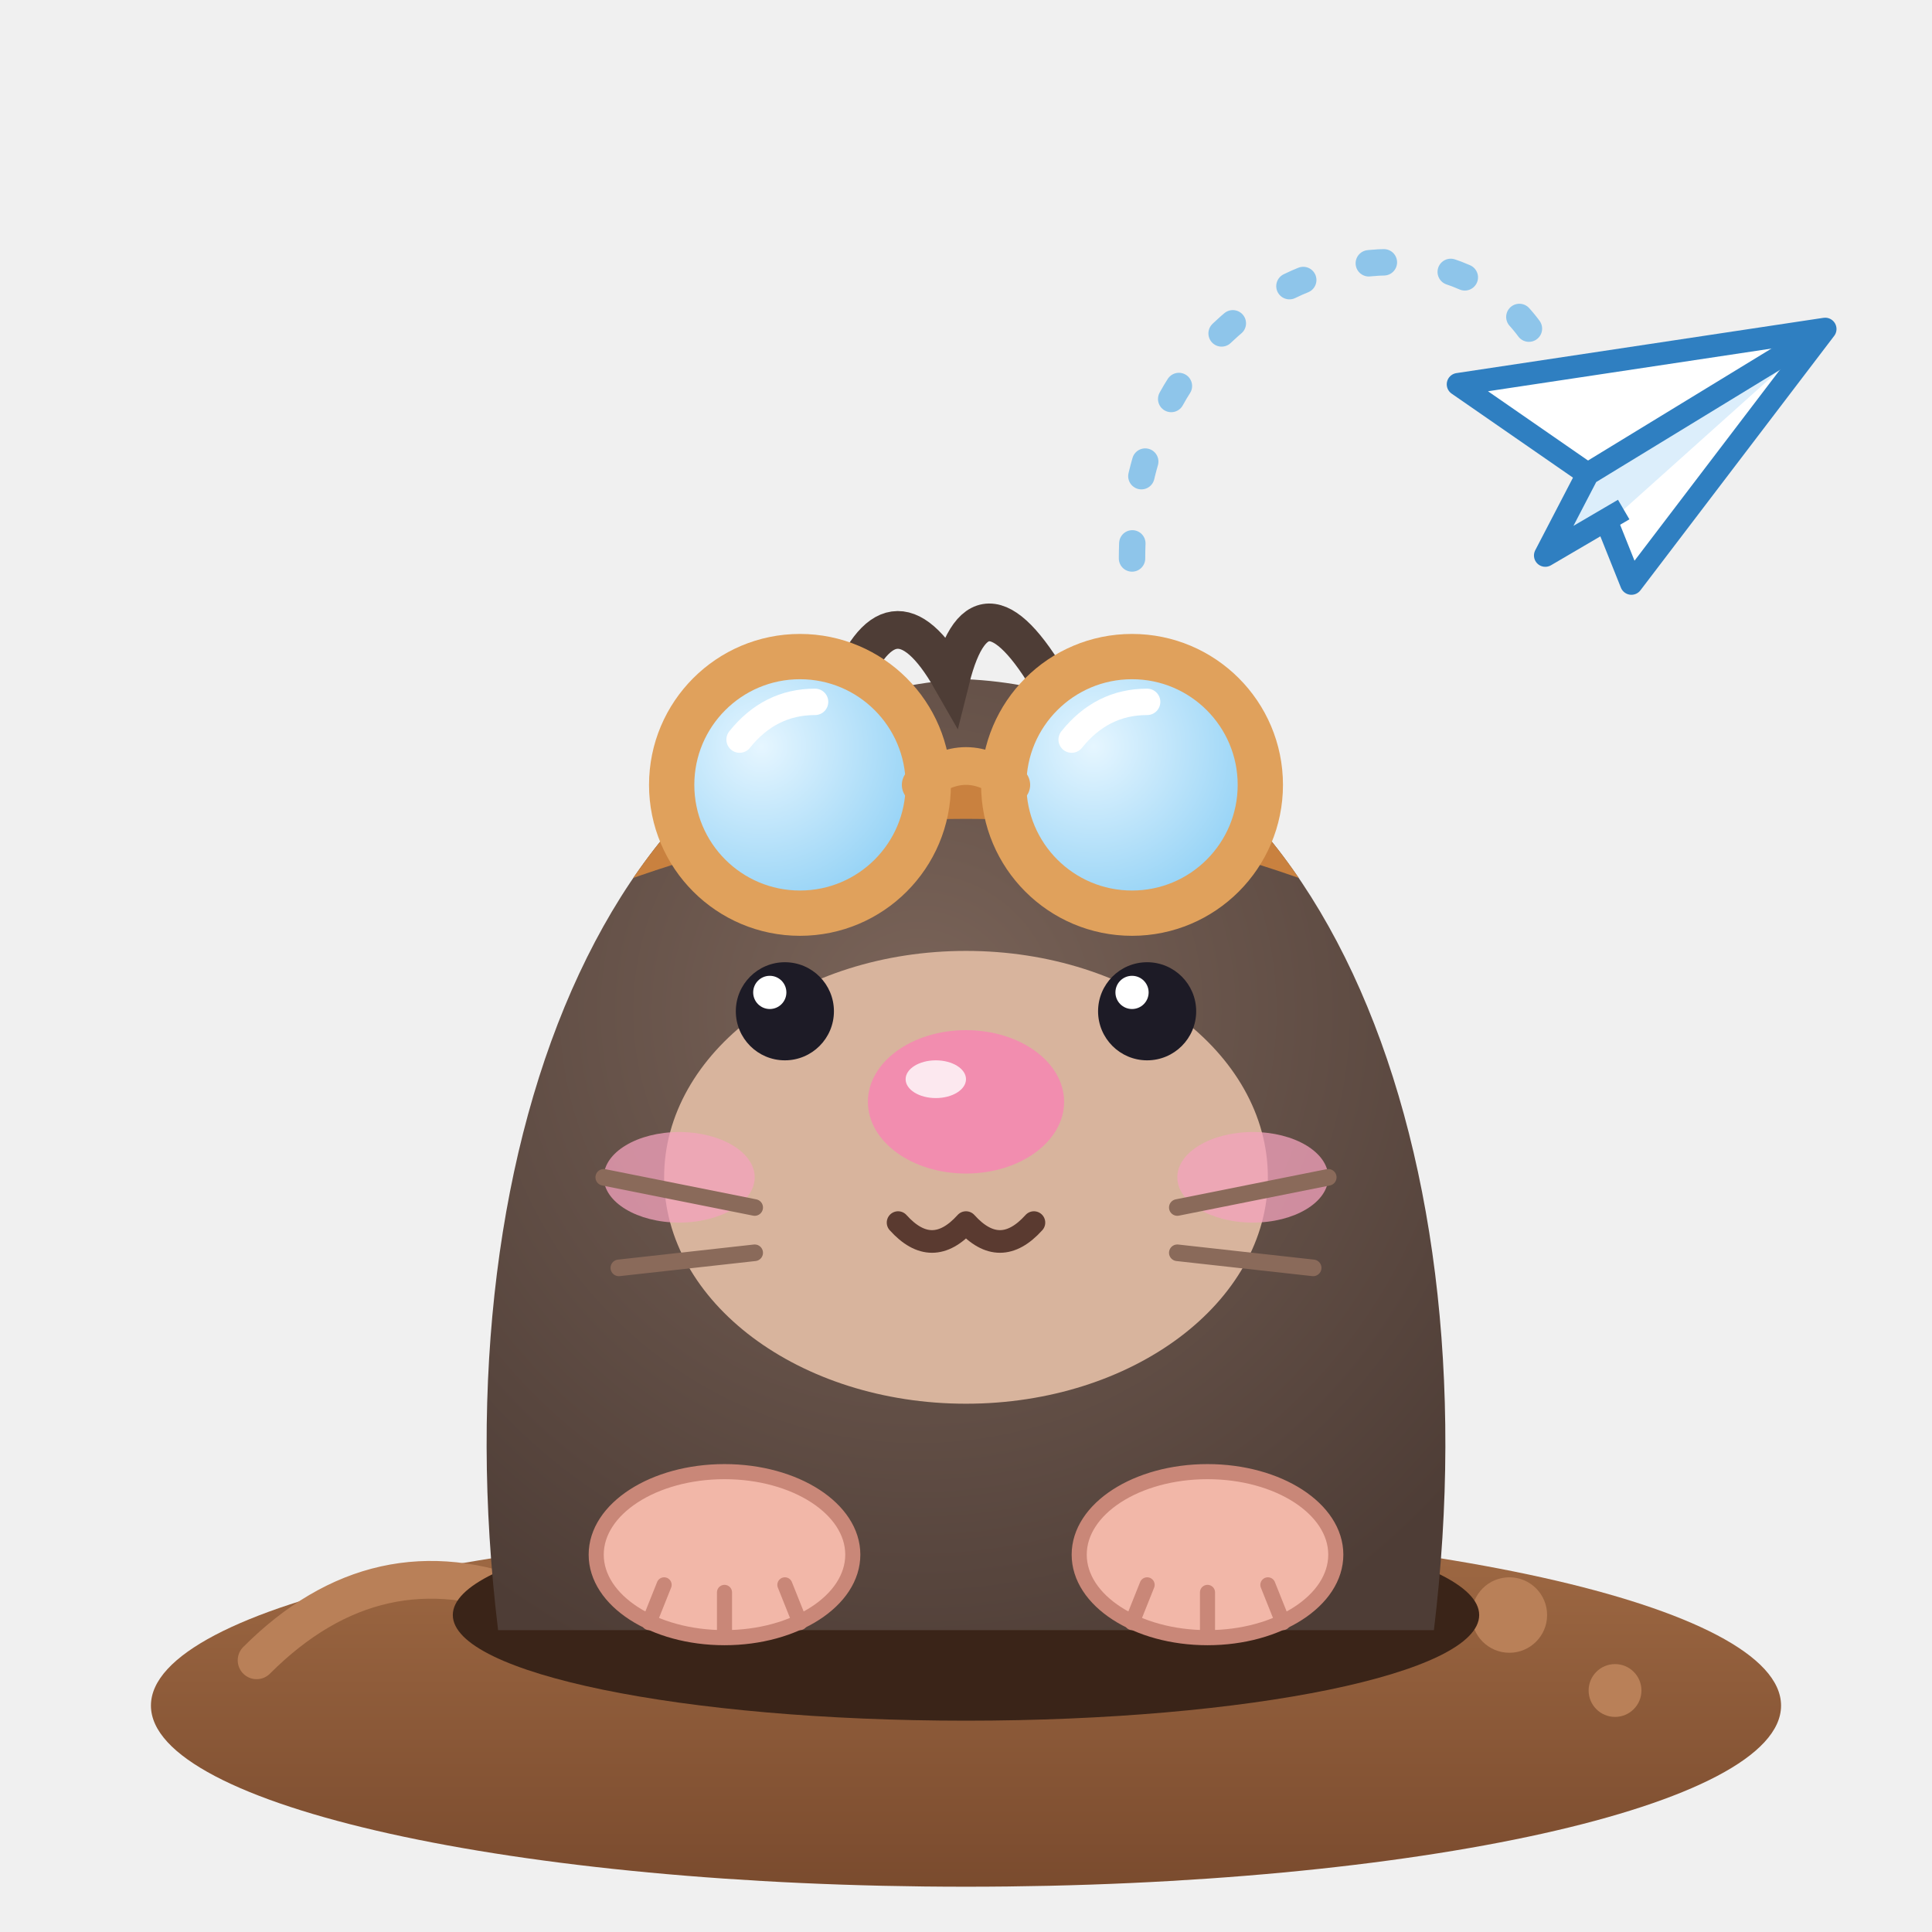
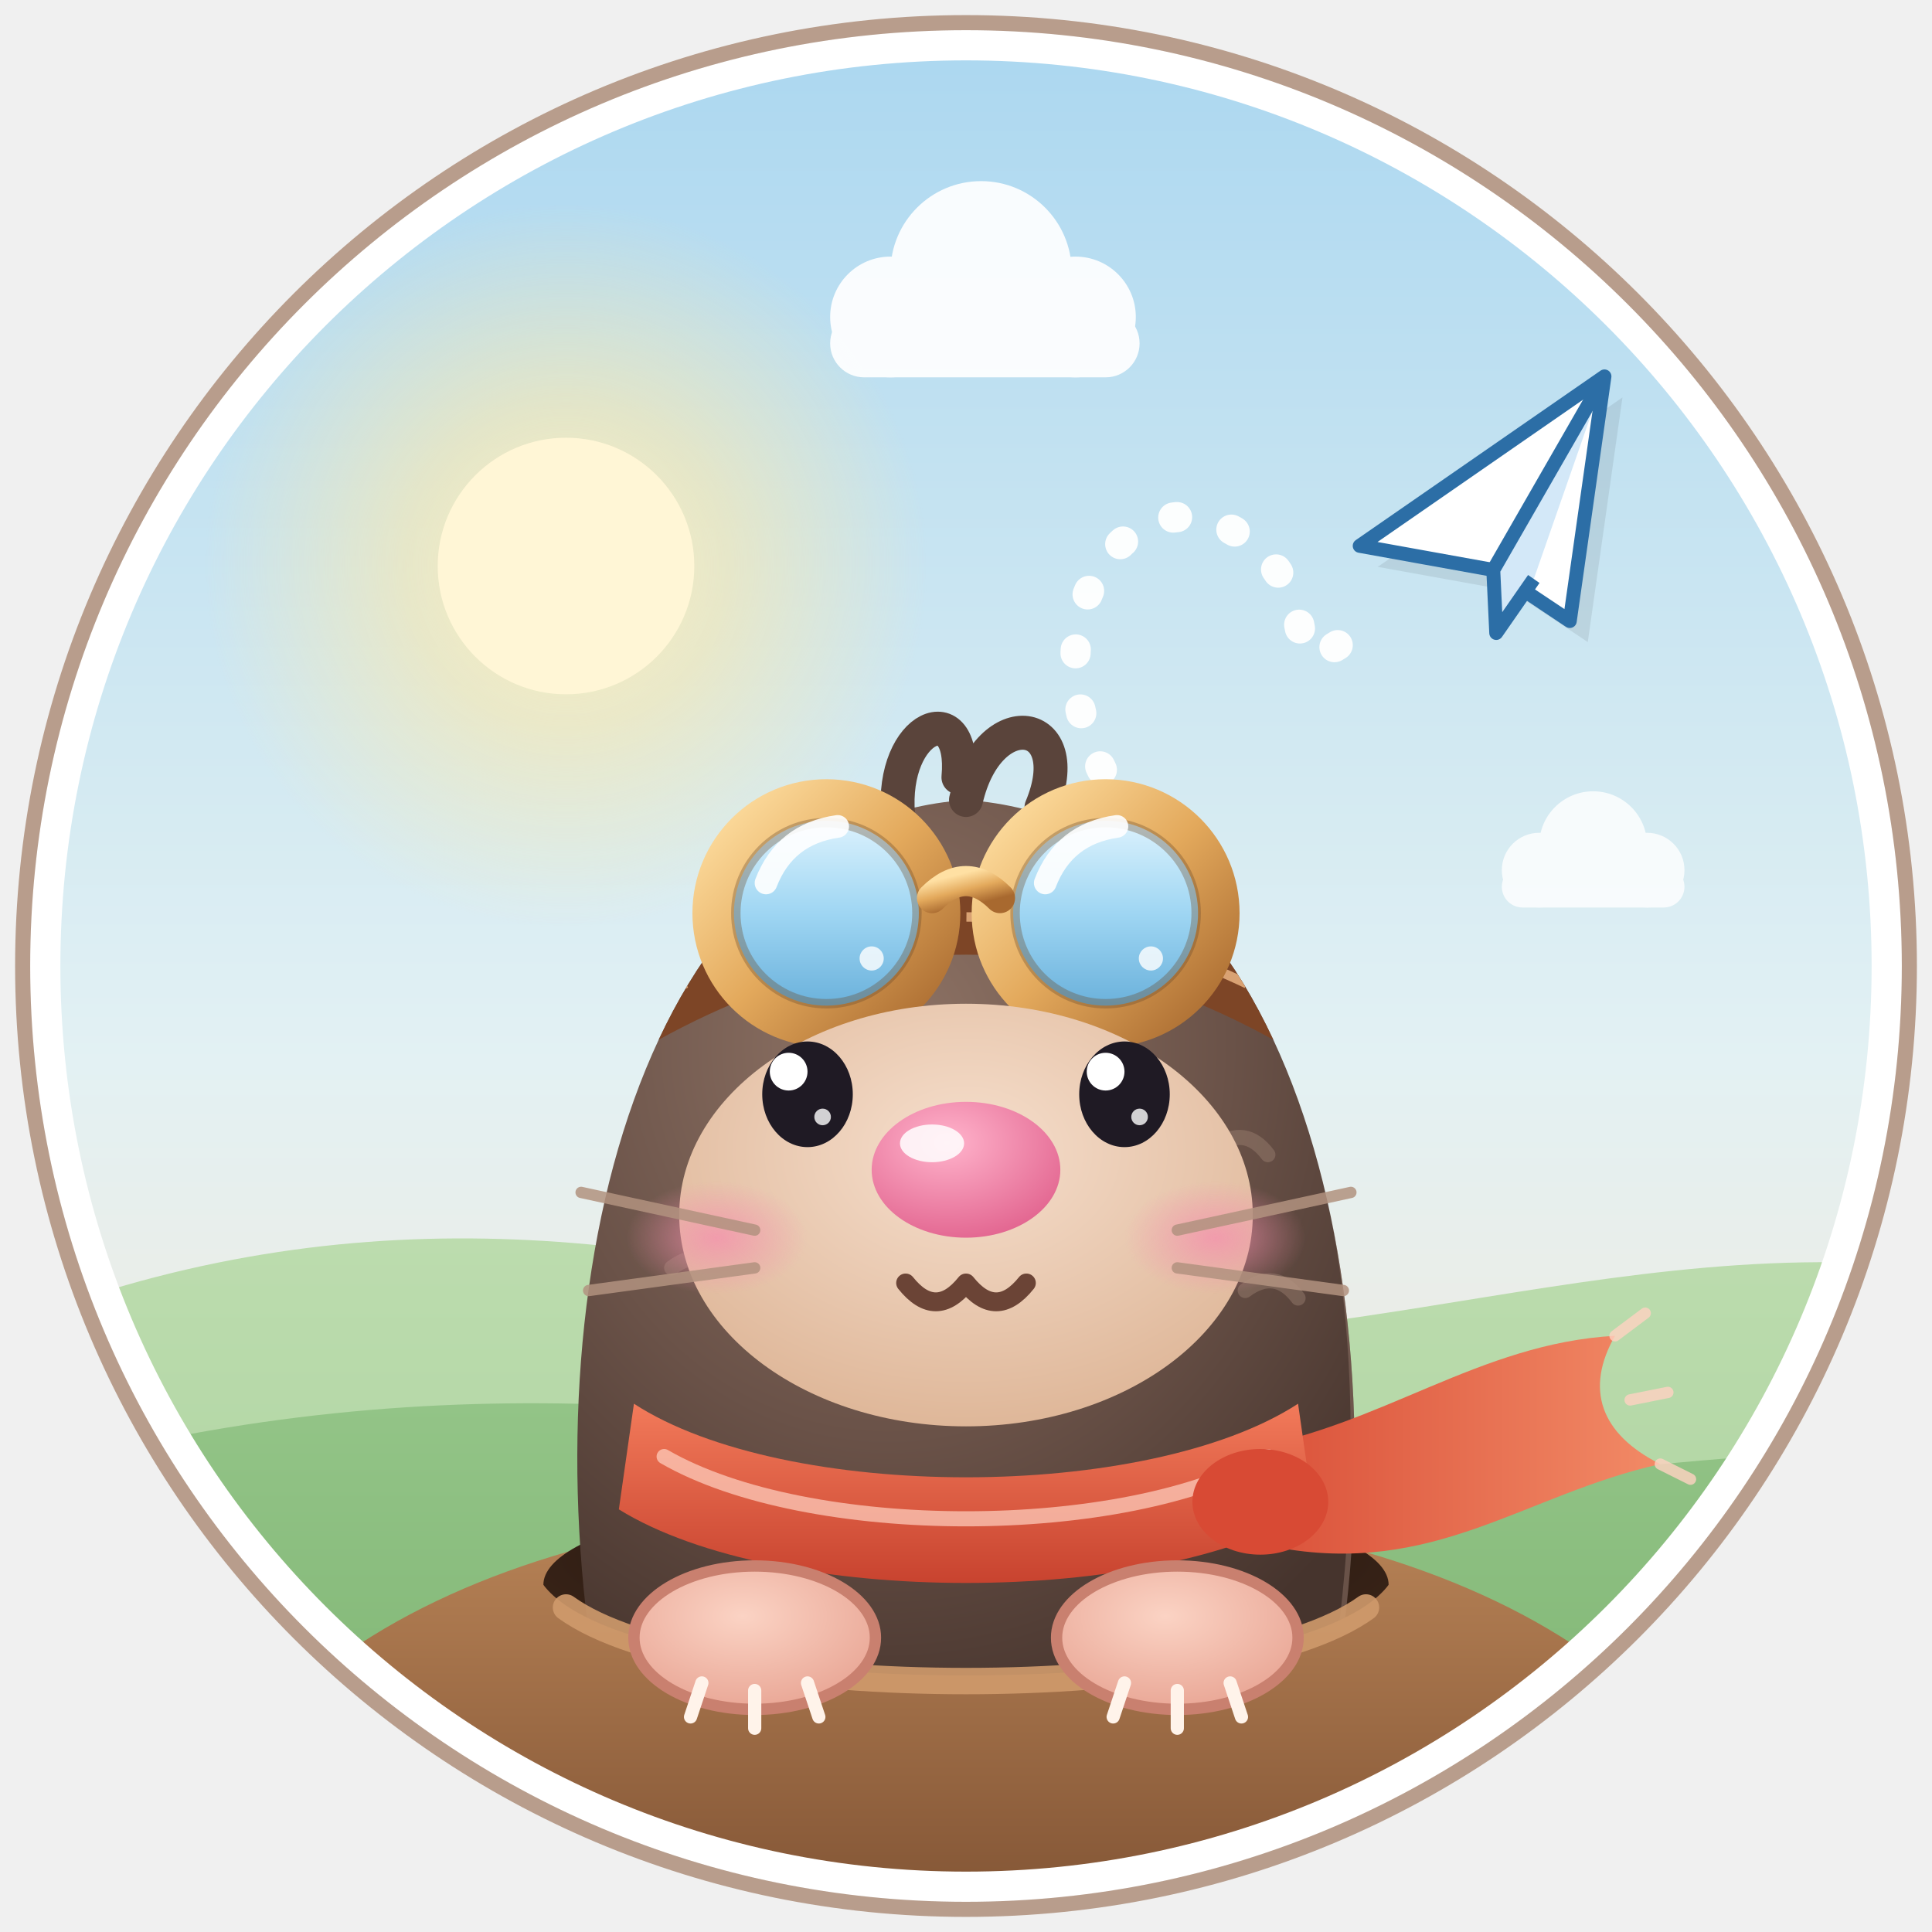
- <svg xmlns="http://www.w3.org/2000/svg" viewBox="0 0 256 256" width="256" height="256" role="img" aria-labelledby="digby-title digby-desc">
+ <svg xmlns="http://www.w3.org/2000/svg" viewBox="0 0 512 512" width="512" height="512" role="img" aria-labelledby="digby-title digby-desc">
  <defs>
-     <radialGradient id="fur" cx="45%" cy="35%" r="75%">
-       <stop offset="0" stop-color="#7a6459" />
-       <stop offset="1" stop-color="#4e3d36" />
+     <clipPath id="badge">
+       <circle cx="256" cy="256" r="244" />
+     </clipPath>
+     <clipPath id="head">
+       <path d="M158 446 C 140 340, 170 218, 256 212 C 342 218, 372 340, 354 446 Z" />
+     </clipPath>
+     <linearGradient id="sky" x1="0" y1="0" x2="0" y2="1">
+       <stop offset="0" stop-color="#a9d6f0" />
+       <stop offset="0.55" stop-color="#e3f1f3" />
+       <stop offset="1" stop-color="#fde3cc" />
+     </linearGradient>
+     <radialGradient id="sunglow" cx="0.5" cy="0.5" r="0.5">
+       <stop offset="0" stop-color="#fff4c9" stop-opacity="0.95" />
+       <stop offset="0.45" stop-color="#ffe9a8" stop-opacity="0.55" />
+       <stop offset="1" stop-color="#ffe9a8" stop-opacity="0" />
    </radialGradient>
-     <linearGradient id="soil" x1="0" y1="0" x2="0" y2="1">
-       <stop offset="0" stop-color="#a06a44" />
-       <stop offset="1" stop-color="#7a4b2e" />
+     <linearGradient id="hillFar" x1="0" y1="0" x2="0" y2="1">
+       <stop offset="0" stop-color="#bcdcae" />
+       <stop offset="1" stop-color="#a5cf98" />
    </linearGradient>
-     <clipPath id="head">
-       <path d="M66 216 C 58 150, 82 92, 128 90 C 174 92, 198 150, 190 216 Z" />
-     </clipPath>
-     <radialGradient id="lens" cx="35%" cy="35%" r="70%">
-       <stop offset="0" stop-color="#e6f6ff" />
-       <stop offset="1" stop-color="#8fd0f5" />
+     <linearGradient id="hillNear" x1="0" y1="0" x2="0" y2="1">
+       <stop offset="0" stop-color="#93c487" />
+       <stop offset="1" stop-color="#78b06d" />
+     </linearGradient>
+     <linearGradient id="soil" x1="0" y1="400" x2="0" y2="512" gradientUnits="userSpaceOnUse">
+       <stop offset="0" stop-color="#b98457" />
+       <stop offset="1" stop-color="#7f5233" />
+     </linearGradient>
+     <radialGradient id="hole" cx="0.5" cy="0.35" r="0.65">
+       <stop offset="0" stop-color="#1c110c" />
+       <stop offset="1" stop-color="#3d2619" />
    </radialGradient>
+     <radialGradient id="fur" cx="0.4" cy="0.28" r="0.8">
+       <stop offset="0" stop-color="#8f7466" />
+       <stop offset="0.55" stop-color="#6a5248" />
+       <stop offset="1" stop-color="#46342d" />
+     </radialGradient>
+     <radialGradient id="muzzle" cx="0.5" cy="0.35" r="0.7">
+       <stop offset="0" stop-color="#f6dfcd" />
+       <stop offset="1" stop-color="#ddb495" />
+     </radialGradient>
+     <radialGradient id="blush" cx="0.5" cy="0.5" r="0.5">
+       <stop offset="0" stop-color="#f58fae" stop-opacity="0.75" />
+       <stop offset="1" stop-color="#f58fae" stop-opacity="0" />
+     </radialGradient>
+     <radialGradient id="nose" cx="0.4" cy="0.3" r="0.75">
+       <stop offset="0" stop-color="#ffb3cb" />
+       <stop offset="1" stop-color="#e2648f" />
+     </radialGradient>
+     <linearGradient id="brass" x1="0" y1="0" x2="1" y2="1">
+       <stop offset="0" stop-color="#ffe0a3" />
+       <stop offset="0.5" stop-color="#e3a95c" />
+       <stop offset="1" stop-color="#a8692f" />
+     </linearGradient>
+     <linearGradient id="lens" x1="0" y1="0" x2="0" y2="1">
+       <stop offset="0" stop-color="#e9f8ff" />
+       <stop offset="0.5" stop-color="#9fd6f3" />
+       <stop offset="1" stop-color="#5fa9d6" />
+     </linearGradient>
+     <linearGradient id="scarf" x1="0" y1="0" x2="0" y2="1">
+       <stop offset="0" stop-color="#f27a5a" />
+       <stop offset="1" stop-color="#c8432f" />
+     </linearGradient>
+     <linearGradient id="scarfTail" x1="0" y1="0" x2="1" y2="0">
+       <stop offset="0" stop-color="#d94f38" />
+       <stop offset="1" stop-color="#f28a66" />
+     </linearGradient>
+     <radialGradient id="paw" cx="0.45" cy="0.35" r="0.7">
+       <stop offset="0" stop-color="#fbd3c4" />
+       <stop offset="1" stop-color="#e8a493" />
+     </radialGradient>
+     <filter id="soft" x="-20%" y="-20%" width="140%" height="140%">
+       <feGaussianBlur stdDeviation="6" />
+     </filter>
  </defs>
-   <path d="M150 74 C 150 34, 196 22, 206 50" fill="none" stroke="#8ec5ea" stroke-width="3.5" stroke-linecap="round" stroke-dasharray="2 9" />
-   <g transform="translate(200 30) rotate(18)">
-     <path d="M0 22 L44 0 L30 40 L20 28 Z" fill="#ffffff" stroke="#2f7fc1" stroke-width="3" stroke-linejoin="round" />
-     <path d="M44 0 L20 28 L18 40 L26 31" fill="#dceefb" stroke="#2f7fc1" stroke-width="3" stroke-linejoin="round" />
+   <g clip-path="url(#badge)">
+     <rect width="512" height="512" fill="url(#sky)" />
+     <circle cx="150" cy="150" r="96" fill="url(#sunglow)" />
+     <circle cx="150" cy="150" r="34" fill="#fff6d6" />
+     <g fill="#ffffff" opacity="0.92">
+       <circle cx="236" cy="84" r="16" />
+       <circle cx="260" cy="72" r="24" />
+       <circle cx="285" cy="84" r="16" />
+       <rect x="220" y="82" width="82" height="18" rx="9" />
+     </g>
+     <g fill="#ffffff" opacity="0.8" transform="translate(398 224) scale(0.55)">
+       <circle cx="18" cy="12" r="18" />
+       <circle cx="44" cy="0" r="26" />
+       <circle cx="70" cy="12" r="18" />
+       <rect x="0" y="10" width="88" height="20" rx="10" />
+     </g>
+     <path d="M0 352 C 90 316, 170 326, 250 348 C 330 370, 420 326, 512 336 L512 512 L0 512 Z" fill="url(#hillFar)" />
+     <path d="M0 392 C 110 360, 200 372, 290 388 C 380 404, 450 380, 512 386 L512 512 L0 512 Z" fill="url(#hillNear)" />
+     <path d="M40 512 C 60 430, 150 398, 256 398 C 362 398, 452 430, 472 512 Z" fill="url(#soil)" />
+     <ellipse cx="256" cy="420" rx="112" ry="26" fill="url(#hole)" />
+     <path d="M292 204 C 270 160, 304 118, 334 146 C 352 164, 338 182, 356 170" fill="none" stroke="#ffffff" stroke-width="8" stroke-linecap="round" stroke-dasharray="1 15" opacity="0.95" />
+     <g transform="translate(352 118) rotate(-14) scale(0.82)">
+       <path d="M2 34 L92 0 L62 74 L42 52 Z" fill="#000000" opacity="0.08" transform="translate(4 8)" />
+       <path d="M2 34 L92 0 L62 74 L42 52 Z" fill="#ffffff" stroke="#2c6ea6" stroke-width="4.5" stroke-linejoin="round" />
+       <path d="M92 0 L42 52 L38 72 L54 58" fill="#d3e8f8" stroke="#2c6ea6" stroke-width="4.5" stroke-linejoin="round" />
+     </g>
+     <path d="M158 446 C 140 340, 170 218, 256 212 C 342 218, 372 340, 354 446 Z" fill="url(#fur)" />
+     <g clip-path="url(#head)">
+       <path d="M332 250 C 360 300, 368 360, 360 430" fill="none" stroke="#a88a7b" stroke-width="10" stroke-linecap="round" opacity="0.35" />
+       <g fill="none" stroke="#9c8072" stroke-width="4" stroke-linecap="round" opacity="0.45">
+         <path d="M190 300 q8 -6 14 2" />
+         <path d="M178 336 q8 -6 14 2" />
+         <path d="M322 304 q8 -6 14 2" />
+         <path d="M330 342 q8 -6 14 2" />
+         <path d="M232 222 q8 -6 14 2" />
+         <path d="M270 222 q8 -6 14 2" />
+       </g>
+     </g>
+     <path d="M238 216 C 236 192, 256 184, 254 206 M256 212 C 262 186, 286 190, 276 214" fill="none" stroke="#5a443b" stroke-width="9" stroke-linecap="round" />
+     <g clip-path="url(#head)">
+       <path d="M140 286 Q256 200 372 286" fill="none" stroke="#7d4526" stroke-width="20" />
+       <path d="M140 286 Q256 200 372 286" fill="none" stroke="#d9a273" stroke-width="2.5" stroke-dasharray="7 7" />
+     </g>
+     <circle cx="219" cy="242" r="30" fill="url(#lens)" stroke="url(#brass)" stroke-width="11" />
+     <circle cx="293" cy="242" r="30" fill="url(#lens)" stroke="url(#brass)" stroke-width="11" />
+     <circle cx="219" cy="242" r="24" fill="none" stroke="#6b4a2b" stroke-width="2.5" opacity="0.35" />
+     <circle cx="293" cy="242" r="24" fill="none" stroke="#6b4a2b" stroke-width="2.5" opacity="0.35" />
+     <path d="M247 238 Q256 229 265 238" fill="none" stroke="url(#brass)" stroke-width="8" stroke-linecap="round" />
+     <path d="M203 234 Q208 221 222 219" fill="none" stroke="#ffffff" stroke-width="6" stroke-linecap="round" opacity="0.9" />
+     <path d="M277 234 Q282 221 296 219" fill="none" stroke="#ffffff" stroke-width="6" stroke-linecap="round" opacity="0.9" />
+     <circle cx="231" cy="254" r="3.2" fill="#ffffff" opacity="0.8" />
+     <circle cx="305" cy="254" r="3.2" fill="#ffffff" opacity="0.8" />
+     <ellipse cx="256" cy="322" rx="76" ry="56" fill="url(#muzzle)" />
+     <ellipse cx="214" cy="290" rx="12" ry="14" fill="#1f1a24" />
+     <ellipse cx="298" cy="290" rx="12" ry="14" fill="#1f1a24" />
+     <circle cx="209" cy="284" r="5" fill="#ffffff" />
+     <circle cx="293" cy="284" r="5" fill="#ffffff" />
+     <circle cx="218" cy="296" r="2.2" fill="#ffffff" opacity="0.8" />
+     <circle cx="302" cy="296" r="2.2" fill="#ffffff" opacity="0.8" />
+     <ellipse cx="190" cy="328" rx="24" ry="15" fill="url(#blush)" />
+     <ellipse cx="322" cy="328" rx="24" ry="15" fill="url(#blush)" />
+     <ellipse cx="256" cy="310" rx="25" ry="18" fill="url(#nose)" />
+     <ellipse cx="247" cy="303" rx="8.5" ry="5" fill="#ffffff" opacity="0.85" />
+     <path d="M240 340 Q248 350 256 340 Q264 350 272 340" fill="none" stroke="#6b4436" stroke-width="5" stroke-linecap="round" stroke-linejoin="round" />
+     <g stroke="#b2927f" stroke-width="3" stroke-linecap="round" opacity="0.85">
+       <path d="M200 326 L154 316" />
+       <path d="M200 336 L156 342" />
+       <path d="M312 326 L358 316" />
+       <path d="M312 336 L356 342" />
+     </g>
+     <path d="M330 384 C 366 378, 392 356, 428 354 C 420 368, 424 380, 440 388 C 404 396, 380 418, 338 410 Z" fill="url(#scarfTail)" />
+     <g stroke="#ffd2c2" stroke-width="3" stroke-linecap="round" opacity="0.8">
+       <path d="M428 354 L436 348" />
+       <path d="M432 371 L442 369" />
+       <path d="M440 388 L448 392" />
+     </g>
+     <path d="M168 372 C 208 398, 304 398, 344 372 L 348 400 C 306 426, 206 426, 164 400 Z" fill="url(#scarf)" />
+     <path d="M176 386 C 214 408, 298 408, 336 386" fill="none" stroke="#ffd2c2" stroke-width="4" stroke-linecap="round" opacity="0.7" />
+     <ellipse cx="334" cy="398" rx="18" ry="14" fill="#d84a34" />
+     <path d="M144 420 C 168 452, 344 452, 368 420 C 420 430, 452 460, 466 512 L46 512 C 60 460, 92 430, 144 420 Z" fill="url(#soil)" />
+     <path d="M150 426 C 186 452, 326 452, 362 426" fill="none" stroke="#cf9a6c" stroke-width="7" stroke-linecap="round" opacity="0.9" />
+     <ellipse cx="200" cy="434" rx="32" ry="19" fill="url(#paw)" stroke="#c9806f" stroke-width="3" />
+     <ellipse cx="312" cy="434" rx="32" ry="19" fill="url(#paw)" stroke="#c9806f" stroke-width="3" />
+     <g stroke="#fff3ea" stroke-width="3.5" stroke-linecap="round">
+       <path d="M186 446 L183 455" />
+       <path d="M200 448 L200 458" />
+       <path d="M214 446 L217 455" />
+       <path d="M298 446 L295 455" />
+       <path d="M312 448 L312 458" />
+       <path d="M326 446 L329 455" />
+     </g>
+     <g fill="#d3a378">
+       <ellipse cx="110" cy="476" rx="9" ry="6" />
+       <ellipse cx="404" cy="470" rx="7" ry="5" />
+       <ellipse cx="380" cy="492" rx="5" ry="3.5" />
+     </g>
+     <g fill="none" stroke="#5f9e55" stroke-width="5" stroke-linecap="round">
+       <path d="M70 470 q-4 -20 -14 -28 M74 470 q2 -22 10 -30 M78 470 q8 -14 20 -18" />
+       <path d="M432 470 q-6 -18 -16 -24 M436 470 q2 -20 10 -28 M440 470 q8 -12 18 -16" />
+     </g>
  </g>
-   <ellipse cx="128" cy="226" rx="108" ry="24" fill="url(#soil)" />
-   <path d="M34 220 Q50 204 70 212 Q84 198 100 208" fill="none" stroke="#b98058" stroke-width="5" stroke-linecap="round" />
-   <circle cx="200" cy="214" r="5" fill="#b98058" />
-   <circle cx="214" cy="224" r="3.5" fill="#b98058" />
-   <ellipse cx="128" cy="214" rx="68" ry="14" fill="#3a2418" />
-   <path d="M66 216 C 58 150, 82 92, 128 90 C 174 92, 198 150, 190 216 Z" fill="url(#fur)" />
-   <path d="M112 92 Q118 76 126 90 Q130 74 140 92" fill="none" stroke="#4e3d36" stroke-width="5" stroke-linecap="round" />
-   <path d="M60 122 Q128 86 196 122" fill="none" stroke="#c9813f" stroke-width="9" clip-path="url(#head)" />
-   <circle cx="106" cy="104" r="17" fill="url(#lens)" stroke="#e0a15c" stroke-width="6" />
-   <circle cx="150" cy="104" r="17" fill="url(#lens)" stroke="#e0a15c" stroke-width="6" />
-   <path d="M122 104 Q128 99 134 104" fill="none" stroke="#e0a15c" stroke-width="5" stroke-linecap="round" />
-   <path d="M98 98 Q102 93 108 93" fill="none" stroke="#ffffff" stroke-width="3.5" stroke-linecap="round" />
-   <path d="M142 98 Q146 93 152 93" fill="none" stroke="#ffffff" stroke-width="3.5" stroke-linecap="round" />
-   <ellipse cx="128" cy="156" rx="40" ry="30" fill="#d8b49d" />
-   <circle cx="104" cy="134" r="6.5" fill="#1d1b26" />
-   <circle cx="152" cy="134" r="6.5" fill="#1d1b26" />
-   <circle cx="102" cy="131.5" r="2.2" fill="#ffffff" />
-   <circle cx="150" cy="131.5" r="2.2" fill="#ffffff" />
-   <ellipse cx="90" cy="156" rx="10" ry="6" fill="#f4a3bd" opacity="0.75" />
-   <ellipse cx="166" cy="156" rx="10" ry="6" fill="#f4a3bd" opacity="0.75" />
-   <ellipse cx="128" cy="146" rx="13" ry="9.5" fill="#f28daf" />
-   <ellipse cx="124" cy="143" rx="4" ry="2.5" fill="#ffffff" opacity="0.8" />
-   <path d="M119 162 Q123.5 167 128 162 Q132.5 167 137 162" fill="none" stroke="#5a3a30" stroke-width="3" stroke-linecap="round" stroke-linejoin="round" />
-   <g stroke="#8a6a5a" stroke-width="2.2" stroke-linecap="round">
-     <path d="M100 160 L80 156" />
-     <path d="M100 166 L82 168" />
-     <path d="M156 160 L176 156" />
-     <path d="M156 166 L174 168" />
-   </g>
-   <g fill="#f2b7a8" stroke="#c98778" stroke-width="2">
-     <ellipse cx="96" cy="206" rx="17" ry="11" />
-     <ellipse cx="160" cy="206" rx="17" ry="11" />
-   </g>
-   <g stroke="#c98778" stroke-width="2" stroke-linecap="round">
-     <path d="M88 210 L86 215" />
-     <path d="M96 211 L96 216" />
-     <path d="M104 210 L106 215" />
-     <path d="M152 210 L150 215" />
-     <path d="M160 211 L160 216" />
-     <path d="M168 210 L170 215" />
-   </g>
+   <circle cx="256" cy="256" r="244" fill="none" stroke="#ffffff" stroke-width="8" />
+   <circle cx="256" cy="256" r="250" fill="none" stroke="#8a5a3b" stroke-width="4" opacity="0.55" />
</svg>
